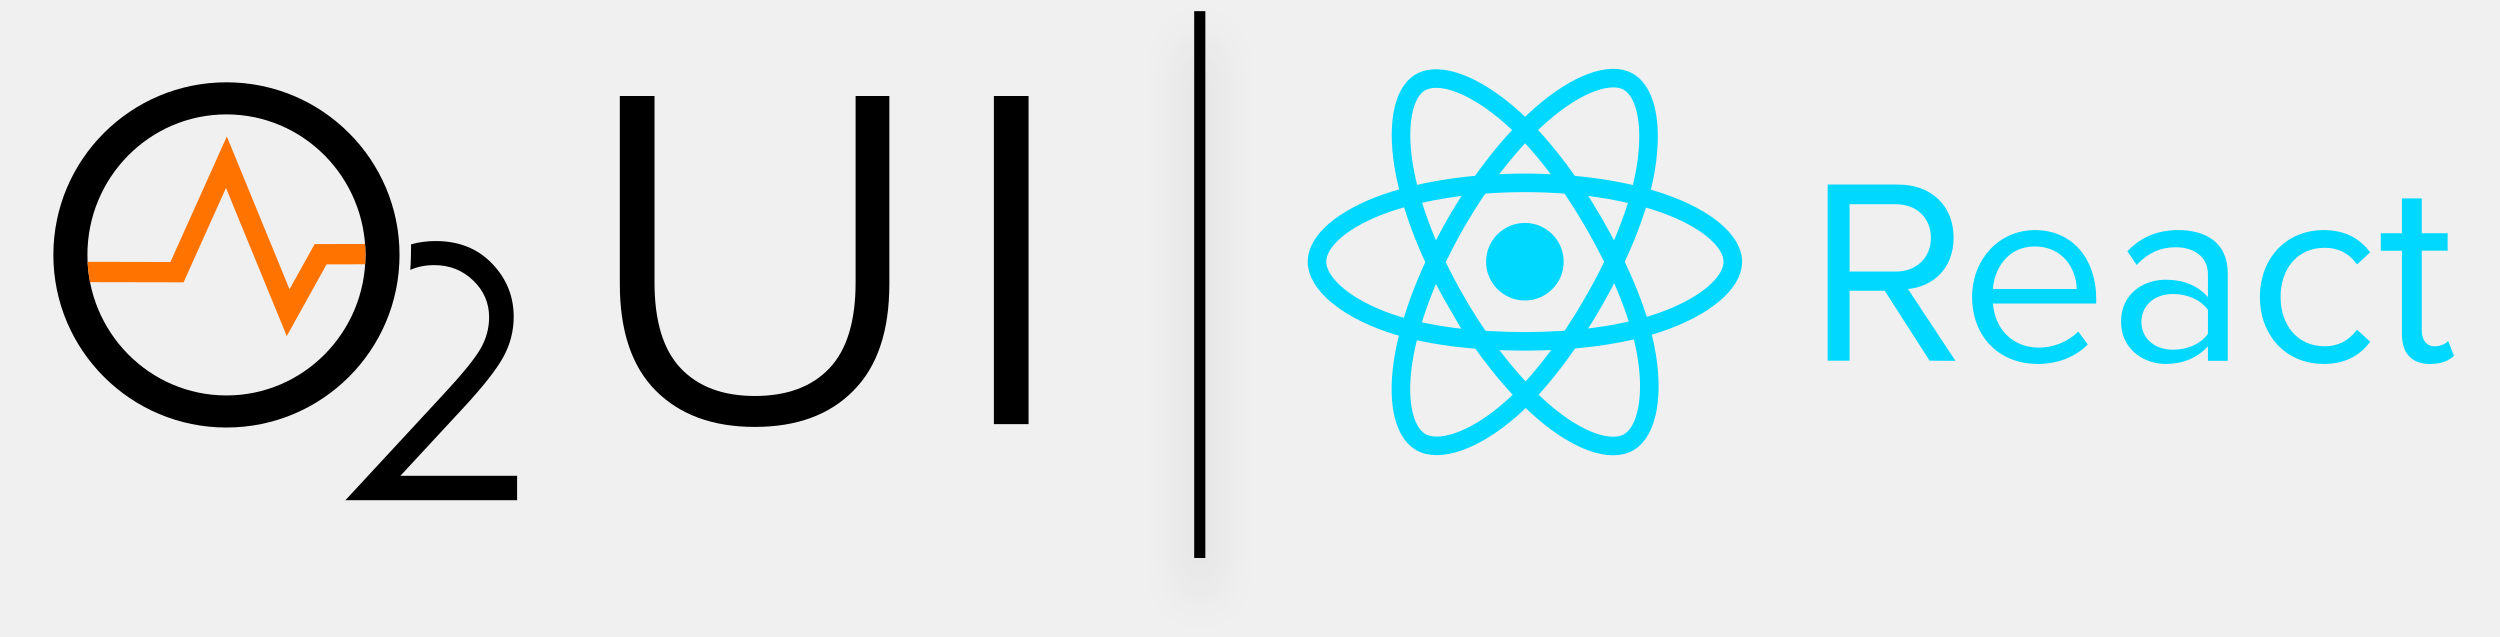
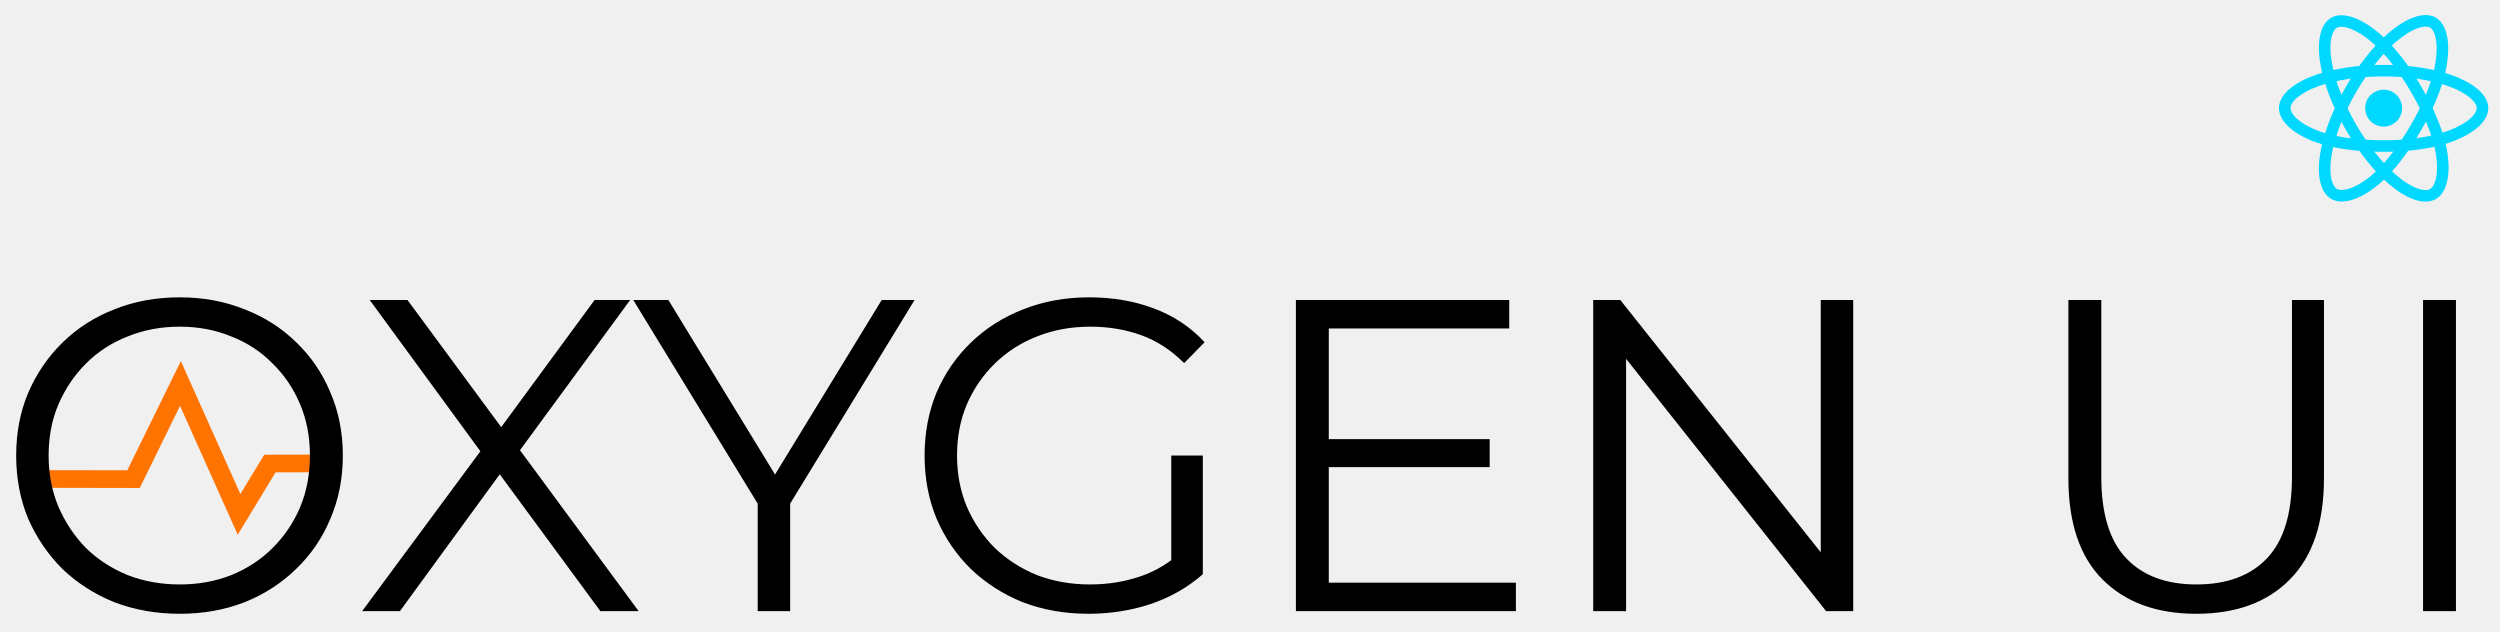
- <svg xmlns="http://www.w3.org/2000/svg" width="224" height="57" viewBox="0 0 224 57" fill="none">
-   <path d="M36.832 21.892C37.521 21.696 38.253 21.597 39.035 21.597C41.118 21.597 42.804 22.271 44.09 23.618C45.38 24.96 46.027 26.545 46.027 28.371C46.027 29.655 45.718 30.858 45.1 31.983C44.486 33.106 43.289 34.632 41.511 36.549L35.875 42.631H46.332V44.819H30.948L39.604 35.472C41.358 33.589 42.501 32.196 43.031 31.288C43.561 30.382 43.825 29.423 43.825 28.42C43.825 27.146 43.351 26.049 42.398 25.131C41.449 24.215 40.285 23.754 38.908 23.754C38.121 23.754 37.407 23.897 36.762 24.182C36.818 23.632 36.839 22.096 36.832 21.892Z" fill="black" />
-   <path d="M20.289 7.375C11.725 7.375 4.781 14.299 4.781 22.84C4.781 31.382 11.725 38.306 20.289 38.306C28.854 38.306 35.797 31.382 35.797 22.84C35.797 14.299 28.854 7.375 20.289 7.375ZM20.289 35.432C13.409 35.432 7.832 29.795 7.832 22.84C7.832 15.886 13.409 10.249 20.289 10.249C27.17 10.249 32.747 15.886 32.747 22.84C32.747 29.795 27.17 35.432 20.289 35.432Z" fill="black" />
-   <path d="M32.706 21.859L28.192 21.87L25.941 25.92L20.325 12.229L15.272 23.476L7.847 23.46C7.877 24.079 7.952 24.687 8.067 25.28L16.448 25.297L20.249 16.838L25.694 30.111L29.264 23.687L32.717 23.679C32.735 23.401 32.748 23.122 32.748 22.84C32.747 22.51 32.731 22.183 32.706 21.859Z" fill="#FF7300" />
-   <path d="M67.632 38.252C63.88 38.252 60.926 37.174 58.77 35.018C56.614 32.862 55.536 29.67 55.536 25.442V8.6H58.644V25.316C58.644 28.788 59.428 31.35 60.996 33.002C62.564 34.654 64.776 35.48 67.632 35.48C70.516 35.48 72.742 34.654 74.31 33.002C75.878 31.35 76.662 28.788 76.662 25.316V8.6H79.686V25.442C79.686 29.67 78.608 32.862 76.452 35.018C74.324 37.174 71.384 38.252 67.632 38.252ZM89.052 38V8.6H92.16V38H89.052Z" fill="black" />
-   <path d="M136.63 26.925C138.549 26.925 140.106 25.369 140.106 23.449C140.106 21.53 138.549 19.974 136.63 19.974C134.71 19.974 133.154 21.53 133.154 23.449C133.154 25.369 134.71 26.925 136.63 26.925Z" fill="#00D8FF" />
-   <path fill-rule="evenodd" clip-rule="evenodd" d="M136.63 16.383C141.297 16.383 145.631 17.052 148.9 18.177C152.838 19.533 155.26 21.588 155.26 23.449C155.26 25.388 152.693 27.572 148.464 28.973C145.267 30.032 141.06 30.585 136.63 30.585C132.089 30.585 127.788 30.066 124.555 28.961C120.464 27.563 118 25.351 118 23.449C118 21.603 120.312 19.564 124.195 18.21C127.475 17.067 131.917 16.383 136.629 16.383H136.63Z" stroke="#00D8FF" stroke-width="1.663" />
-   <path fill-rule="evenodd" clip-rule="evenodd" d="M130.478 19.936C132.81 15.894 135.555 12.473 138.163 10.204C141.305 7.47 144.295 6.399 145.907 7.328C147.587 8.297 148.196 11.611 147.297 15.974C146.618 19.273 144.994 23.194 142.782 27.031C140.513 30.965 137.915 34.432 135.342 36.68C132.088 39.525 128.941 40.555 127.293 39.605C125.694 38.683 125.083 35.661 125.85 31.621C126.498 28.208 128.124 24.018 130.478 19.936L130.478 19.936Z" stroke="#00D8FF" stroke-width="1.663" />
-   <path fill-rule="evenodd" clip-rule="evenodd" d="M130.484 27.042C128.146 23.004 126.555 18.916 125.89 15.523C125.091 11.436 125.656 8.311 127.266 7.378C128.945 6.407 132.12 7.534 135.451 10.492C137.97 12.728 140.556 16.092 142.776 19.926C145.051 23.856 146.757 27.838 147.42 31.19C148.259 35.431 147.58 38.671 145.934 39.624C144.336 40.549 141.413 39.569 138.296 36.887C135.663 34.621 132.845 31.119 130.484 27.041V27.042Z" stroke="#00D8FF" stroke-width="1.663" />
-   <path fill-rule="evenodd" clip-rule="evenodd" d="M175.21 32.329L170.95 25.893C173.103 25.703 175.043 24.143 175.043 21.293C175.043 18.393 172.985 16.537 170.098 16.537H163.758V32.317H165.722V26.047H168.869L172.891 32.317L175.21 32.329ZM169.863 24.332H165.723V18.299H169.863C171.733 18.299 173.01 19.529 173.01 21.304C173.01 23.079 171.732 24.334 169.863 24.334V24.332ZM182.521 32.612C184.391 32.612 185.928 31.997 187.064 30.862L186.212 29.702C185.312 30.625 183.988 31.145 182.687 31.145C180.227 31.145 178.712 29.347 178.57 27.195H187.82V26.745C187.82 23.315 185.785 20.617 182.33 20.617C179.065 20.617 176.7 23.291 176.7 26.603C176.7 30.176 179.137 32.603 182.52 32.603L182.521 32.612ZM186.071 25.892H178.571C178.666 24.142 179.871 22.082 182.309 22.082C184.912 22.082 186.047 24.188 186.071 25.892ZM199.605 32.328V24.473C199.605 21.705 197.595 20.616 195.181 20.616C193.311 20.616 191.845 21.231 190.615 22.509L191.443 23.739C192.46 22.651 193.573 22.154 194.945 22.154C196.601 22.154 197.832 23.029 197.832 24.567V26.625C196.909 25.56 195.608 25.063 194.046 25.063C192.106 25.063 190.046 26.27 190.046 28.825C190.046 31.309 192.104 32.611 194.046 32.611C195.584 32.611 196.886 32.067 197.832 31.026V32.326L199.605 32.328ZM194.685 31.334C193.029 31.334 191.869 30.294 191.869 28.85C191.869 27.383 193.029 26.342 194.685 26.342C195.939 26.342 197.145 26.815 197.832 27.762V29.915C197.146 30.861 195.939 31.335 194.685 31.335V31.334ZM208.185 32.612C210.267 32.612 211.497 31.76 212.373 30.625L211.19 29.537C210.433 30.554 209.463 31.027 208.29 31.027C205.853 31.027 204.34 29.134 204.34 26.603C204.34 24.072 205.854 22.203 208.29 22.203C209.473 22.203 210.443 22.653 211.19 23.693L212.373 22.605C211.498 21.469 210.267 20.618 208.185 20.618C204.778 20.618 202.483 23.221 202.483 26.604C202.483 30.011 204.778 32.604 208.185 32.604V32.612ZM217.745 32.612C218.785 32.612 219.425 32.304 219.875 31.879L219.355 30.554C219.118 30.814 218.655 31.027 218.148 31.027C217.368 31.027 216.988 30.412 216.988 29.56V22.462H219.308V20.901H216.988V17.778H215.213V20.901H213.32V22.463H215.213V29.94C215.213 31.644 216.065 32.614 217.745 32.614V32.612Z" fill="#00D8FF" />
-   <g filter="url(#filter0_d_221_107)">
-     <rect x="107" y="1" width="1" height="49" fill="black" />
+ <svg xmlns="http://www.w3.org/2000/svg" width="360" height="91" viewBox="0 0 360 91" fill="none">
+   <g clip-path="url(#clip0_226_144)">
+     <path d="M44.937 65.463L38.048 65.479L34.613 71.141L26.042 52L18.332 67.724L7 67.702C7.046 68.568 7.16 69.417 7.336 70.246L20.125 70.27L25.926 58.443L34.235 77L39.683 68.019L44.953 68.007C44.981 67.62 45 67.229 45 66.835C44.999 66.373 44.975 65.917 44.937 65.463Z" fill="#FF7300" />
+     <path d="M25.88 88.384C22.509 88.384 19.373 87.829 16.472 86.72C13.613 85.568 11.117 83.968 8.984 81.92C6.893 79.829 5.251 77.419 4.056 74.688C2.904 71.915 2.328 68.885 2.328 65.6C2.328 62.315 2.904 59.307 4.056 56.576C5.251 53.803 6.893 51.392 8.984 49.344C11.117 47.253 13.613 45.653 16.472 44.544C19.331 43.392 22.467 42.816 25.88 42.816C29.251 42.816 32.365 43.392 35.224 44.544C38.083 45.653 40.557 47.232 42.648 49.28C44.781 51.328 46.424 53.739 47.576 56.512C48.771 59.285 49.368 62.315 49.368 65.6C49.368 68.885 48.771 71.915 47.576 74.688C46.424 77.461 44.781 79.872 42.648 81.92C40.557 83.968 38.083 85.568 35.224 86.72C32.365 87.829 29.251 88.384 25.88 88.384ZM25.88 84.16C28.568 84.16 31.043 83.712 33.304 82.816C35.608 81.877 37.592 80.576 39.256 78.912C40.963 77.205 42.285 75.243 43.224 73.024C44.163 70.763 44.632 68.288 44.632 65.6C44.632 62.912 44.163 60.459 43.224 58.24C42.285 55.979 40.963 54.016 39.256 52.352C37.592 50.645 35.608 49.344 33.304 48.448C31.043 47.509 28.568 47.04 25.88 47.04C23.192 47.04 20.696 47.509 18.392 48.448C16.088 49.344 14.083 50.645 12.376 52.352C10.712 54.016 9.389 55.979 8.408 58.24C7.469 60.459 7 62.912 7 65.6C7 68.245 7.469 70.699 8.408 72.96C9.389 75.221 10.712 77.205 12.376 78.912C14.083 80.576 16.088 81.877 18.392 82.816C20.696 83.712 23.192 84.16 25.88 84.16ZM52.151 88L70.519 63.168V66.816L53.239 43.2H58.678L73.207 62.912L71.094 62.976L85.623 43.2H90.743L73.654 66.496V63.168L91.959 88H86.454L70.966 66.944H72.951L57.59 88H52.151ZM109.109 88V71.36L110.197 74.304L91.189 43.2H96.245L112.949 70.528H110.261L126.965 43.2H131.701L112.693 74.304L113.781 71.36V88H109.109ZM156.757 88.384C153.343 88.384 150.186 87.829 147.285 86.72C144.426 85.568 141.93 83.968 139.797 81.92C137.706 79.872 136.063 77.461 134.869 74.688C133.717 71.915 133.141 68.885 133.141 65.6C133.141 62.315 133.717 59.285 134.869 56.512C136.063 53.739 137.727 51.328 139.861 49.28C141.994 47.232 144.49 45.653 147.349 44.544C150.25 43.392 153.407 42.816 156.821 42.816C160.234 42.816 163.349 43.349 166.165 44.416C169.023 45.483 171.455 47.104 173.461 49.28L170.517 52.288C168.639 50.411 166.57 49.067 164.309 48.256C162.047 47.445 159.615 47.04 157.013 47.04C154.239 47.04 151.679 47.509 149.333 48.448C147.029 49.344 145.002 50.645 143.253 52.352C141.546 54.016 140.202 55.979 139.22 58.24C138.282 60.459 137.812 62.912 137.812 65.6C137.812 68.245 138.282 70.699 139.22 72.96C140.202 75.221 141.546 77.205 143.253 78.912C145.002 80.576 147.029 81.877 149.333 82.816C151.679 83.712 154.218 84.16 156.949 84.16C159.509 84.16 161.919 83.776 164.181 83.008C166.485 82.24 168.597 80.939 170.517 79.104L173.205 82.688C171.071 84.565 168.575 85.995 165.717 86.976C162.858 87.915 159.871 88.384 156.757 88.384ZM168.661 82.112V65.6H173.205V82.688L168.661 82.112ZM190.833 63.232H214.513V67.264H190.833V63.232ZM191.345 83.904H218.289V88H186.609V43.2H217.329V47.296H191.345V83.904ZM229.421 88V43.2H233.325L264.237 82.112H262.189V43.2H266.861V88H262.957L232.109 49.088H234.157V88H229.421ZM316.282 88.384C310.564 88.384 306.063 86.741 302.778 83.456C299.492 80.171 297.85 75.307 297.85 68.864V43.2H302.586V68.672C302.586 73.963 303.78 77.867 306.17 80.384C308.559 82.901 311.93 84.16 316.282 84.16C320.676 84.16 324.068 82.901 326.458 80.384C328.847 77.867 330.042 73.963 330.042 68.672V43.2H334.65V68.864C334.65 75.307 333.007 80.171 329.722 83.456C326.479 86.741 321.999 88.384 316.282 88.384ZM348.921 88V43.2H353.657V88H348.921Z" fill="black" />
+     <path d="M343.241 18.231C344.708 18.231 345.898 17.041 345.898 15.574C345.898 14.107 344.708 12.917 343.241 12.917C341.774 12.917 340.584 14.107 340.584 15.574C340.584 17.041 341.774 18.231 343.241 18.231Z" fill="#00D8FF" />
+     <path fill-rule="evenodd" clip-rule="evenodd" d="M343.241 10.172C346.808 10.172 350.122 10.684 352.621 11.544C355.631 12.581 357.482 14.151 357.482 15.574C357.482 17.056 355.52 18.725 352.287 19.796C349.843 20.606 346.627 21.029 343.241 21.029C339.769 21.029 336.482 20.632 334.01 19.787C330.883 18.718 329 17.028 329 15.574C329 14.163 330.767 12.604 333.735 11.569C336.243 10.695 339.639 10.172 343.241 10.172H343.241Z" stroke="#00D8FF" stroke-width="1.663" />
+     <path fill-rule="evenodd" clip-rule="evenodd" d="M338.539 12.889C340.321 9.799 342.42 7.184 344.413 5.449C346.815 3.359 349.1 2.54 350.332 3.251C351.616 3.991 352.082 6.525 351.395 9.86C350.876 12.382 349.635 15.379 347.943 18.312C346.209 21.32 344.223 23.969 342.257 25.688C339.769 27.863 337.363 28.65 336.104 27.923C334.882 27.219 334.414 24.909 335 21.821C335.496 19.212 336.739 16.009 338.538 12.889L338.539 12.889Z" stroke="#00D8FF" stroke-width="1.663" />
+     <path fill-rule="evenodd" clip-rule="evenodd" d="M338.543 18.32C336.756 15.234 335.539 12.109 335.031 9.515C334.42 6.391 334.852 4.002 336.083 3.289C337.366 2.547 339.793 3.408 342.34 5.669C344.265 7.379 346.242 9.95 347.939 12.881C349.678 15.885 350.982 18.929 351.489 21.491C352.131 24.733 351.611 27.21 350.353 27.938C349.132 28.645 346.897 27.897 344.515 25.846C342.502 24.114 340.348 21.437 338.543 18.32V18.32Z" stroke="#00D8FF" stroke-width="1.663" />
  </g>
  <defs>
-     <filter id="filter0_d_221_107" x="103" y="0" width="9" height="57" filterUnits="userSpaceOnUse" color-interpolation-filters="sRGB">
-       <feFlood flood-opacity="0" result="BackgroundImageFix" />
-       <feColorMatrix in="SourceAlpha" type="matrix" values="0 0 0 0 0 0 0 0 0 0 0 0 0 0 0 0 0 0 127 0" result="hardAlpha" />
-       <feOffset dy="3" />
-       <feGaussianBlur stdDeviation="2" />
-       <feComposite in2="hardAlpha" operator="out" />
-       <feColorMatrix type="matrix" values="0 0 0 0 0.083 0 0 0 0 0.083 0 0 0 0 0.083 0 0 0 0.2 0" />
-       <feBlend mode="normal" in2="BackgroundImageFix" result="effect1_dropShadow_221_107" />
-       <feBlend mode="normal" in="SourceGraphic" in2="effect1_dropShadow_221_107" result="shape" />
-     </filter>
+     <clipPath id="clip0_226_144">
+       <rect width="360" height="91" fill="white" />
+     </clipPath>
  </defs>
</svg>
